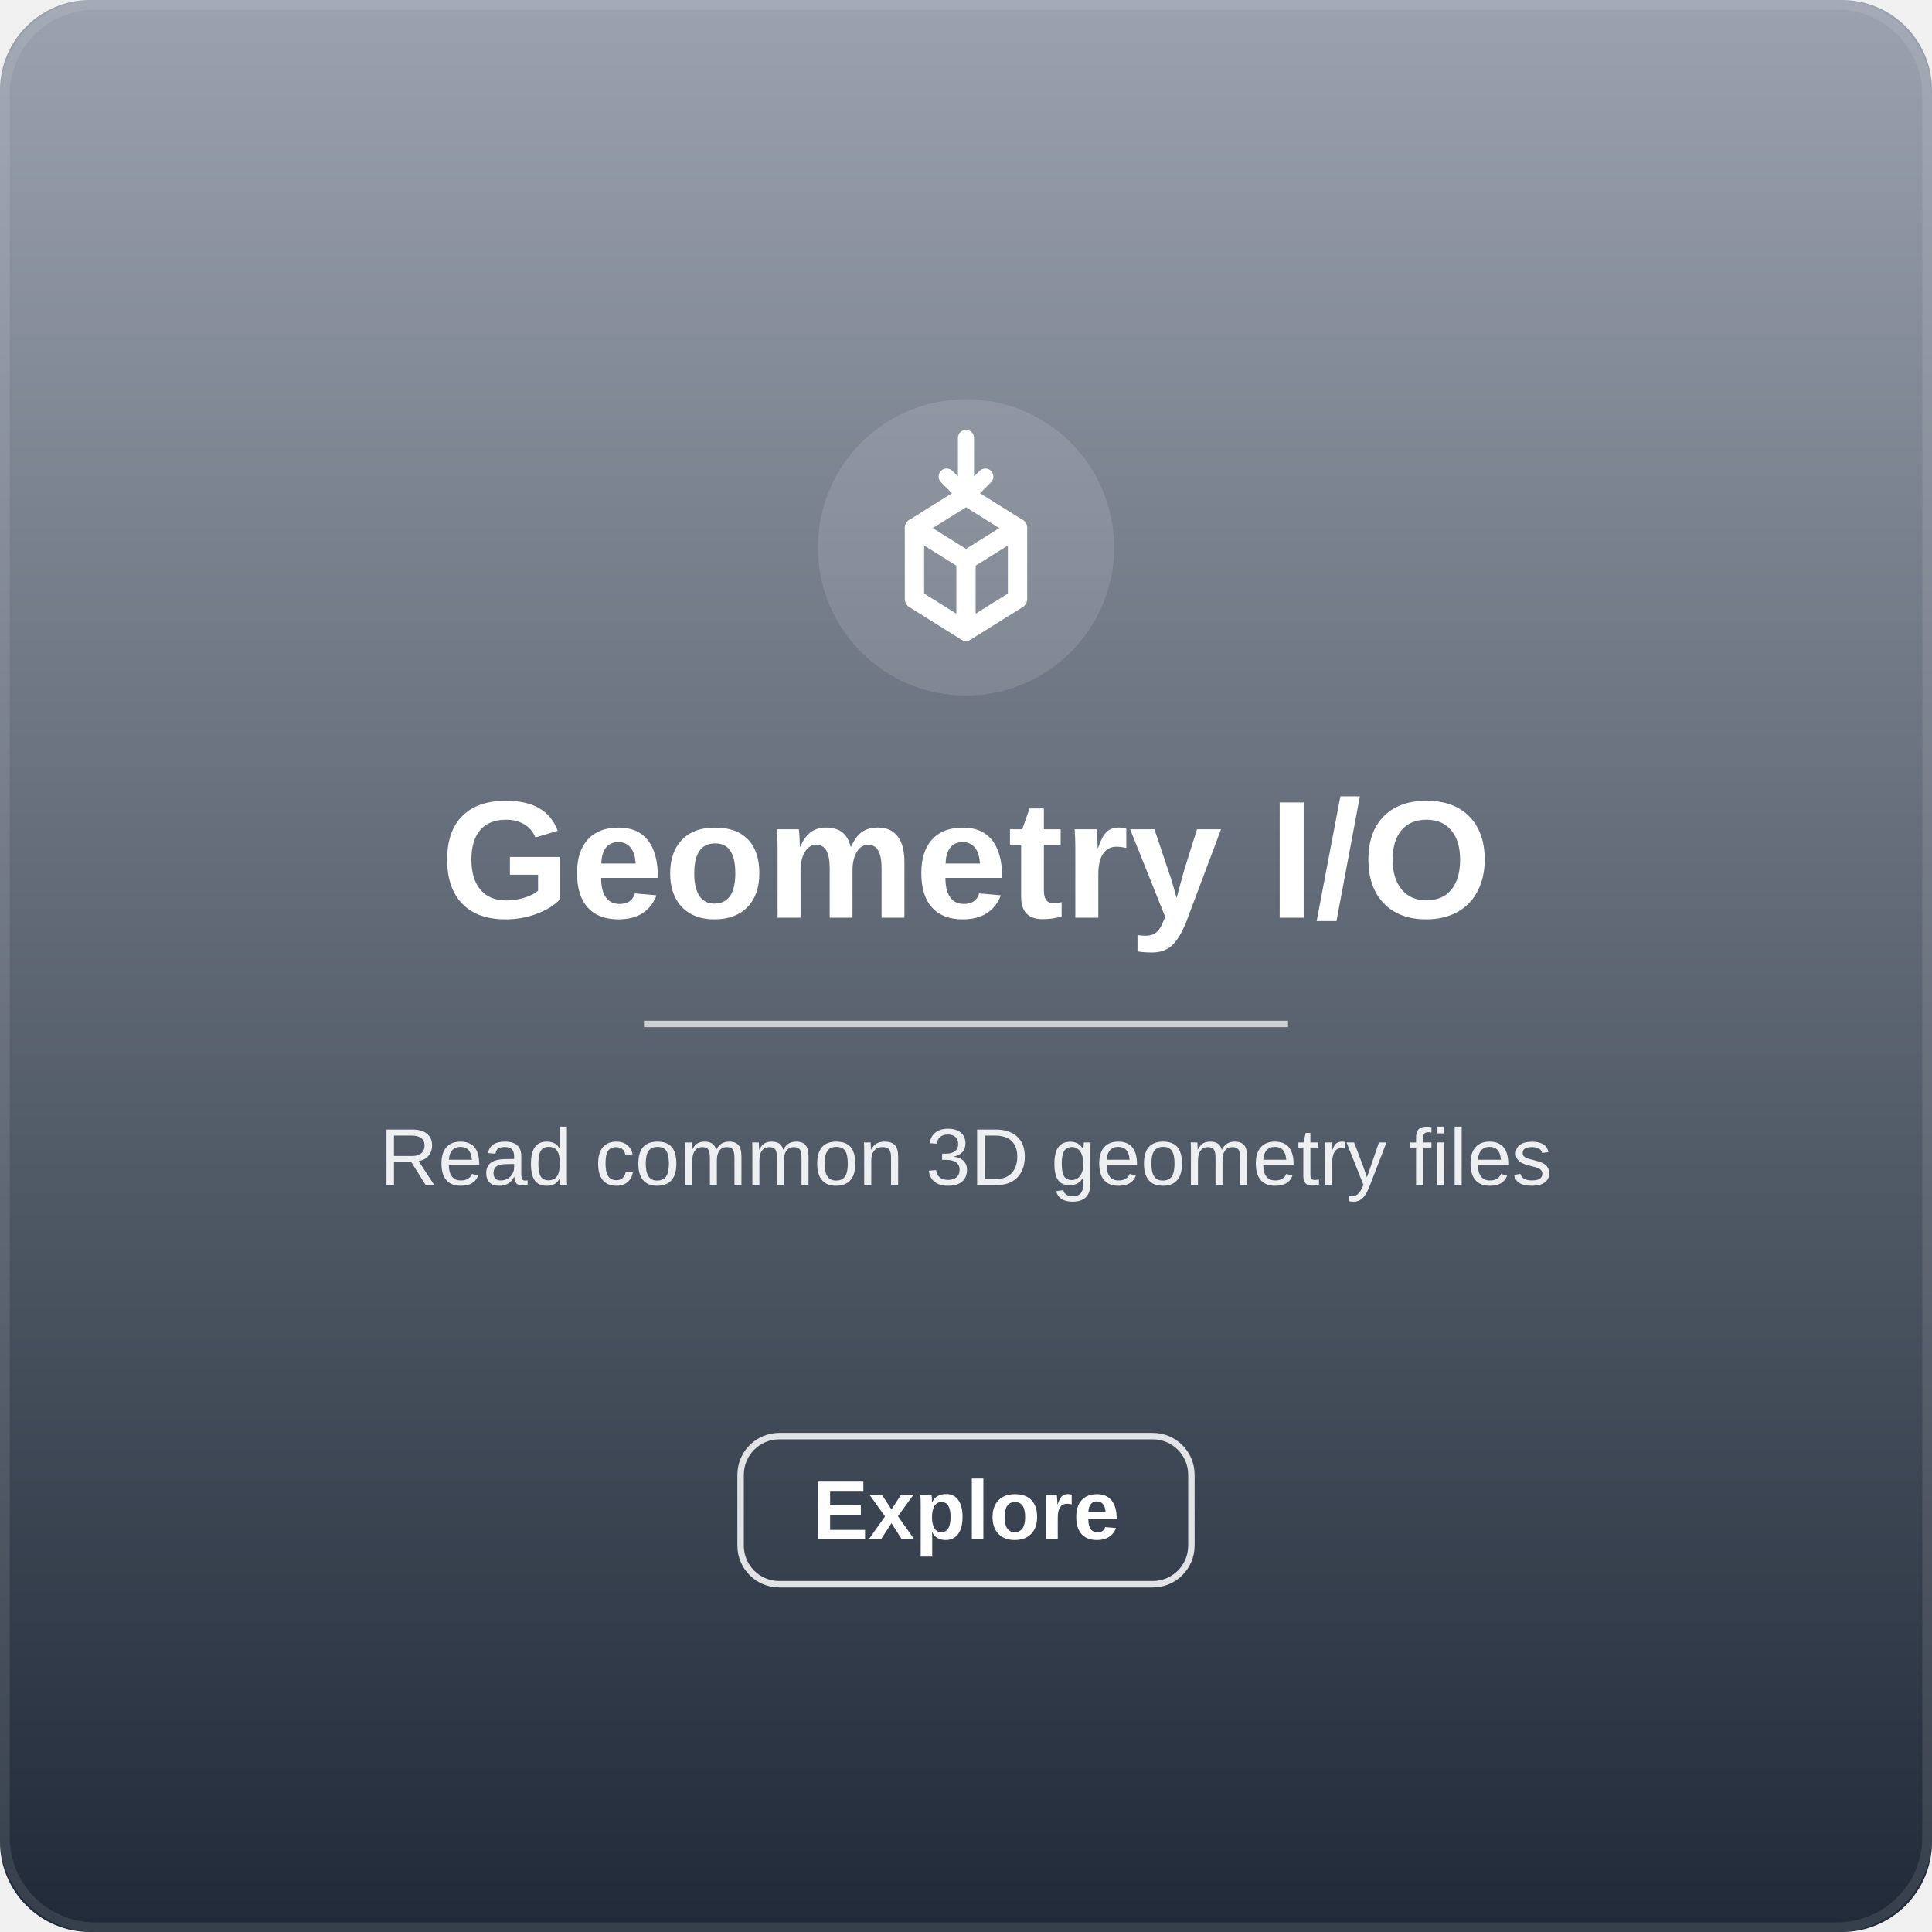
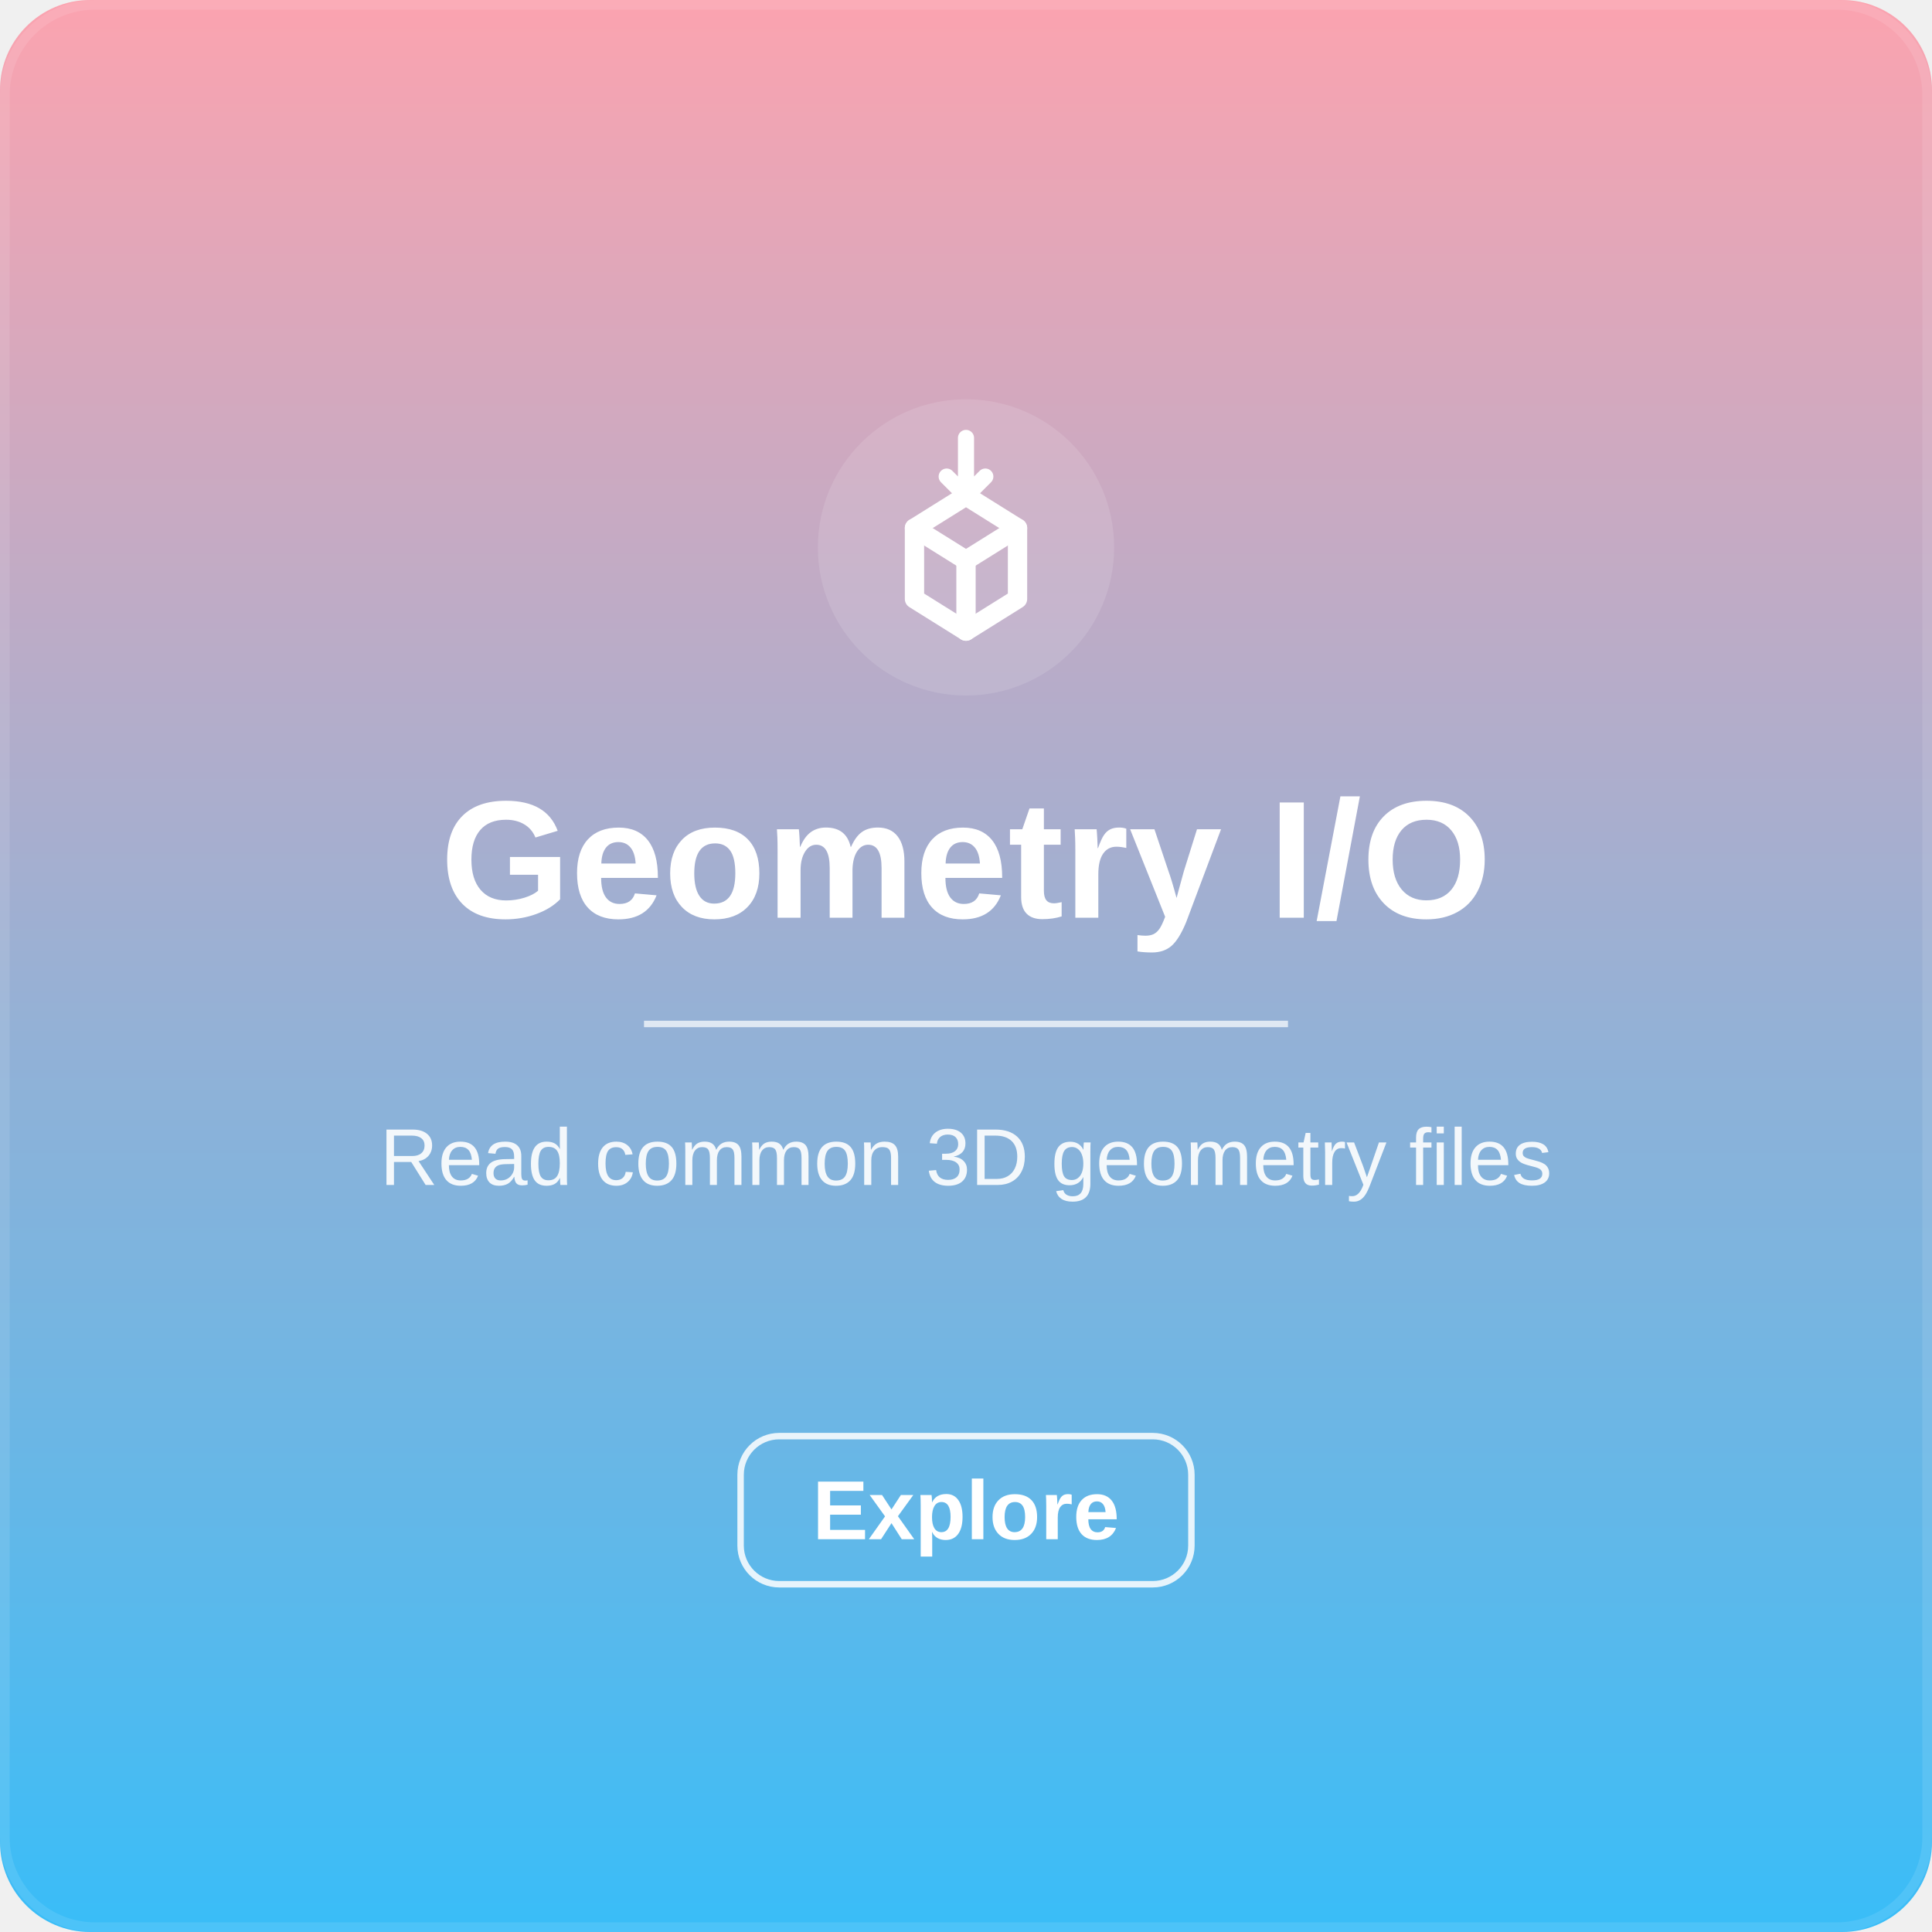
<svg xmlns="http://www.w3.org/2000/svg" width="600" height="600" viewBox="0 0 600 600">
  <defs>
    <linearGradient id="bgGradient" x1="0%" y1="0%" x2="0%" y2="100%">
-       <stop offset="0%" stop-color="#9CA3AF" />
-       <stop offset="100%" stop-color="#1F2937" />
+       <stop offset="0%" stop-color="#FCA3AF" />
+       <stop offset="100%" stop-color="#38bdf8" />
    </linearGradient>
    <clipPath id="cardClip">
      <rect x="0" y="0" width="600" height="600" rx="28" ry="28" />
    </clipPath>
  </defs>
  <g clip-path="url(#cardClip)">
    <rect x="0" y="0" width="600" height="600" fill="url(#bgGradient)" />
    <circle cx="300" cy="170" r="46" fill="#FFFFFF" opacity="0.12" />
    <g transform="translate(300,170)">
      <g fill="none" stroke="#FFFFFF" stroke-width="6" stroke-linecap="round" stroke-linejoin="round">
        <path d="M-16 -6 l16 -10 l16 10 v22 l-16 10 l-16 -10 z" />
        <path d="M-16 -6 l16 10 l16 -10" />
        <line x1="0" y1="4" x2="0" y2="26" />
        <path d="M0 -34 v18 M-6 -22 l6 6 l6 -6" stroke-width="5" />
      </g>
    </g>
    <text x="300" y="285" text-anchor="middle" font-family="Arial, Helvetica, sans-serif" font-weight="800" font-size="52" fill="#FFFFFF">Geometry I/O</text>
    <line x1="200" y1="318" x2="400" y2="318" stroke="#FFFFFF" stroke-width="2" opacity="0.7" />
    <text x="300" y="368" text-anchor="middle" font-family="Arial, Helvetica, sans-serif" font-weight="400" font-size="25" fill="#FFFFFF" opacity="0.9">Read common 3D geometry files</text>
    <rect x="230" y="446" width="140" height="46" rx="12" ry="12" fill="none" stroke="#FFFFFF" stroke-width="2" opacity="0.85" />
    <text x="300" y="469" text-anchor="middle" dominant-baseline="central" font-family="Arial, Helvetica, sans-serif" font-weight="700" font-size="26" fill="#FFFFFF">Explore</text>
  </g>
  <rect x="1.5" y="1.5" width="597" height="597" rx="28" ry="28" fill="none" stroke="#FFFFFF" stroke-opacity="0.1" stroke-width="3" />
</svg>
